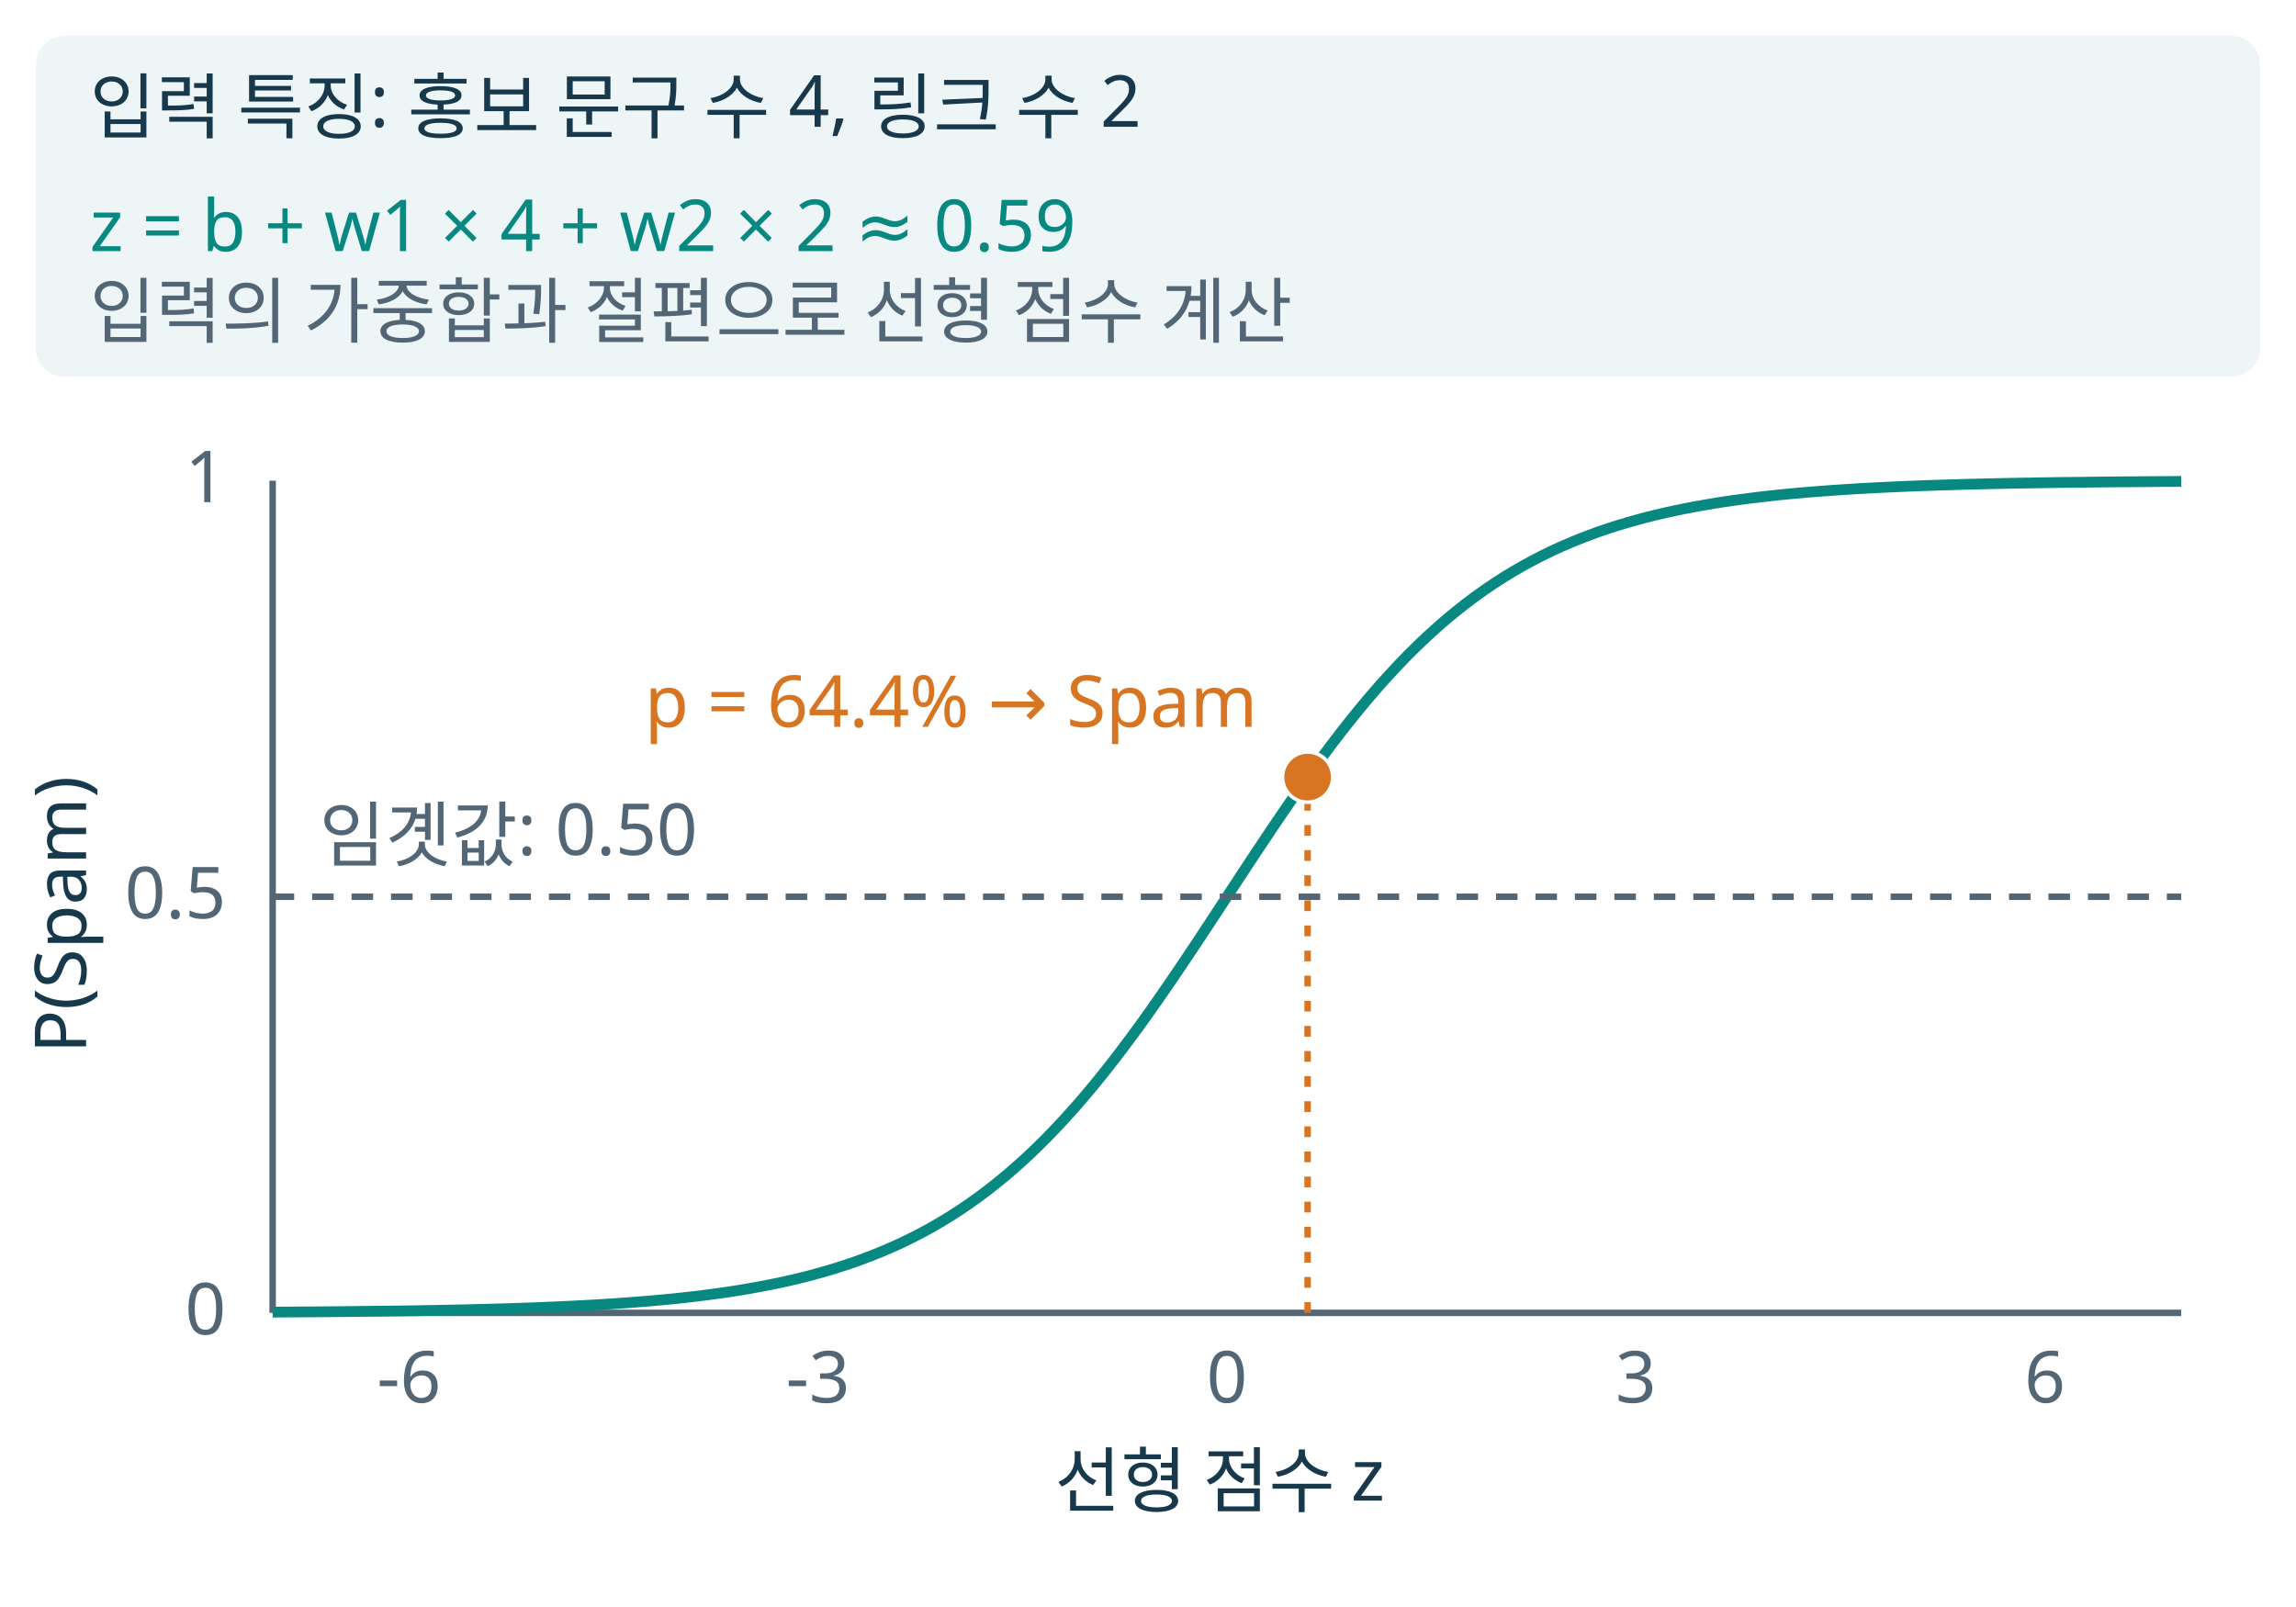
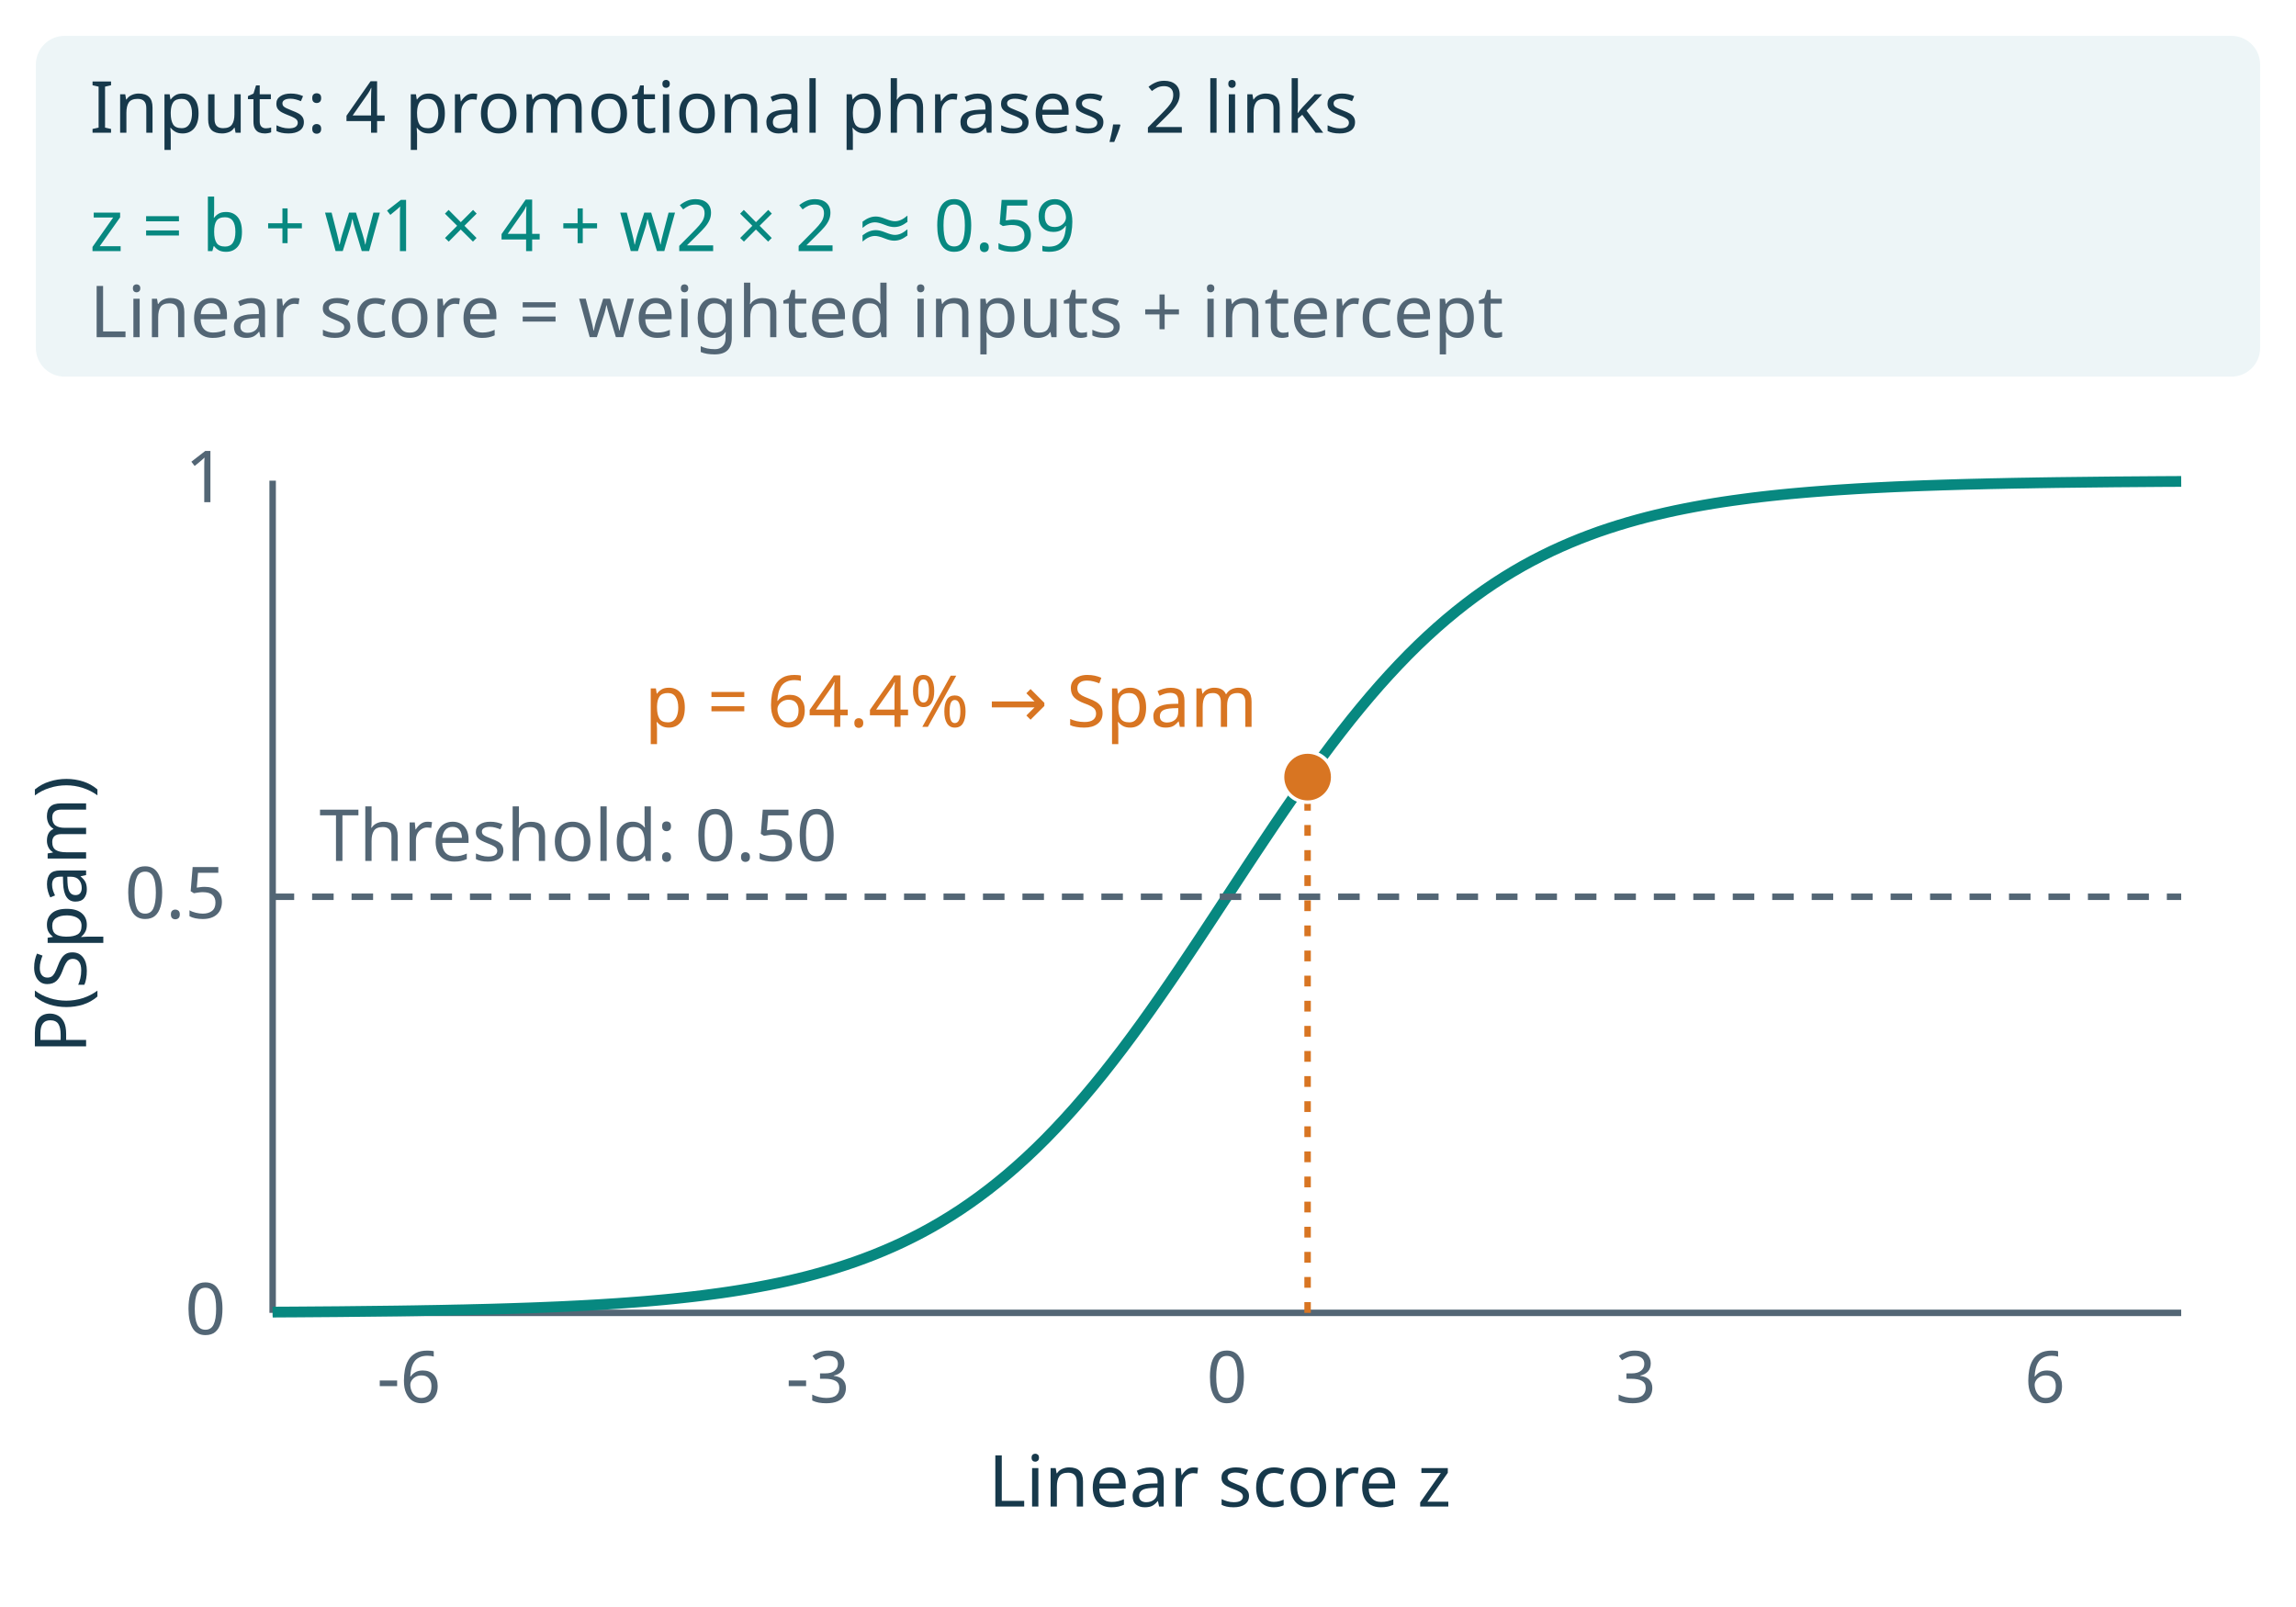
<svg xmlns="http://www.w3.org/2000/svg" width="640" height="448" viewBox="0 0 640 448">
  <style>text{font-family:sans-serif;font-size:20px;fill:#17394b}</style>
  <defs>
    <marker id="arrow" markerWidth="7" markerHeight="7" refX="6" refY="3" orient="auto">
      <path d="M0 0L6 3L0 6" fill="none" stroke="#536675" />
    </marker>
  </defs>
  <rect width="640" height="448" fill="white" />
  <rect x="10" y="10" width="620" height="95" rx="8" fill="#edf5f7" />
-   <text x="25" y="37" text-anchor="start" style="font-size:20px;fill:#17394b">입력 특징: 홍보 문구 수 4, 링크 수 2</text>
+   <text x="25" y="37" text-anchor="start" style="font-size:20px;fill:#17394b">Inputs: 4 promotional phrases, 2 links</text>
  <text x="25" y="70" text-anchor="start" style="font-size:20px;fill:#078880">z = b + w1 × 4 + w2 × 2 ≈ 0.59</text>
-   <text x="25" y="94" text-anchor="start" style="font-size:20px;fill:#536675">입력의 가중합과 절편으로 선형 점수 계산</text>
+   <text x="25" y="94" text-anchor="start" style="font-size:20px;fill:#536675">Linear score = weighted inputs + intercept</text>
  <line x1="76" y1="366" x2="608" y2="366" stroke="#536675" stroke-width="1.8" stroke-dasharray="" />
  <line x1="76" y1="134" x2="76" y2="366" stroke="#536675" stroke-width="1.8" stroke-dasharray="" />
  <polyline points="76.00,365.79 78.66,365.77 81.32,365.76 83.98,365.74 86.64,365.72 89.30,365.70 91.96,365.68 94.62,365.66 97.28,365.63 99.94,365.60 102.60,365.57 105.26,365.54 107.92,365.51 110.58,365.48 113.24,365.44 115.90,365.40 118.56,365.35 121.22,365.31 123.88,365.26 126.54,365.20 129.20,365.15 131.86,365.08 134.52,365.02 137.18,364.95 139.84,364.87 142.50,364.79 145.16,364.70 147.82,364.61 150.48,364.51 153.14,364.40 155.80,364.29 158.46,364.16 161.12,364.03 163.78,363.89 166.44,363.74 169.10,363.57 171.76,363.40 174.42,363.21 177.08,363.01 179.74,362.80 182.40,362.57 185.06,362.33 187.72,362.07 190.38,361.79 193.04,361.49 195.70,361.17 198.36,360.82 201.02,360.46 203.68,360.07 206.34,359.65 209.00,359.20 211.66,358.72 214.32,358.21 216.98,357.67 219.64,357.09 222.30,356.47 224.96,355.81 227.62,355.10 230.28,354.35 232.94,353.55 235.60,352.70 238.26,351.80 240.92,350.83 243.58,349.81 246.24,348.72 248.90,347.57 251.56,346.35 254.22,345.05 256.88,343.68 259.54,342.23 262.20,340.69 264.86,339.07 267.52,337.36 270.18,335.55 272.84,333.65 275.50,331.65 278.16,329.55 280.82,327.35 283.48,325.04 286.14,322.63 288.80,320.11 291.46,317.48 294.12,314.73 296.78,311.88 299.44,308.93 302.10,305.86 304.76,302.69 307.42,299.42 310.08,296.04 312.74,292.58 315.40,289.02 318.06,285.38 320.72,281.66 323.38,277.86 326.04,274.01 328.70,270.10 331.36,266.13 334.02,262.14 336.68,258.11 339.34,254.06 342.00,250.00 344.66,245.94 347.32,241.89 349.98,237.86 352.64,233.87 355.30,229.90 357.96,225.99 360.62,222.14 363.28,218.34 365.94,214.62 368.60,210.98 371.26,207.42 373.92,203.96 376.58,200.58 379.24,197.31 381.90,194.14 384.56,191.07 387.22,188.12 389.88,185.27 392.54,182.52 395.20,179.89 397.86,177.37 400.52,174.96 403.18,172.65 405.84,170.45 408.50,168.35 411.16,166.35 413.82,164.45 416.48,162.64 419.14,160.93 421.80,159.31 424.46,157.77 427.12,156.32 429.78,154.95 432.44,153.65 435.10,152.43 437.76,151.28 440.42,150.19 443.08,149.17 445.74,148.20 448.40,147.30 451.06,146.45 453.72,145.65 456.38,144.90 459.04,144.19 461.70,143.53 464.36,142.91 467.02,142.33 469.68,141.79 472.34,141.28 475.00,140.80 477.66,140.35 480.32,139.93 482.98,139.54 485.64,139.18 488.30,138.83 490.96,138.51 493.62,138.21 496.28,137.93 498.94,137.67 501.60,137.43 504.26,137.20 506.92,136.99 509.58,136.79 512.24,136.60 514.90,136.43 517.56,136.26 520.22,136.11 522.88,135.97 525.54,135.84 528.20,135.71 530.86,135.60 533.52,135.49 536.18,135.39 538.84,135.30 541.50,135.21 544.16,135.13 546.82,135.05 549.48,134.98 552.14,134.92 554.80,134.85 557.46,134.80 560.12,134.74 562.78,134.69 565.44,134.65 568.10,134.60 570.76,134.56 573.42,134.52 576.08,134.49 578.74,134.46 581.40,134.43 584.06,134.40 586.72,134.37 589.38,134.34 592.04,134.32 594.70,134.30 597.36,134.28 600.02,134.26 602.68,134.24 605.34,134.23 608.00,134.21" fill="none" stroke="#078880" stroke-width="3" />
  <line x1="76" y1="250.0" x2="608" y2="250.0" stroke="#536675" stroke-width="1.8" stroke-dasharray="6 5" />
-   <text x="89" y="240.0" text-anchor="start" style="font-size:20px;fill:#536675">임곗값: 0.50</text>
+   <text x="89" y="240.0" text-anchor="start" style="font-size:20px;fill:#536675">Threshold: 0.50</text>
  <line x1="364.489" y1="366" x2="364.489" y2="216.643" stroke="#d87522" stroke-width="1.8" stroke-dasharray="3 4" />
  <circle cx="364.49" cy="216.64" r="7" fill="#d87522" stroke="white" stroke-width="1" />
  <text x="350.489" y="202.643" text-anchor="end" style="font-size:20px;fill:#d87522">p = 64.4% → Spam</text>
  <text x="114.0" y="391" text-anchor="middle" style="font-size:20px;fill:#536675">-6</text>
  <text x="228.0" y="391" text-anchor="middle" style="font-size:20px;fill:#536675">-3</text>
  <text x="342.0" y="391" text-anchor="middle" style="font-size:20px;fill:#536675">0</text>
  <text x="456.0" y="391" text-anchor="middle" style="font-size:20px;fill:#536675">3</text>
  <text x="570.0" y="391" text-anchor="middle" style="font-size:20px;fill:#536675">6</text>
  <text x="63" y="372" text-anchor="end" style="font-size:20px;fill:#536675">0</text>
  <text x="63" y="256.0" text-anchor="end" style="font-size:20px;fill:#536675">0.5</text>
  <text x="63" y="140" text-anchor="end" style="font-size:20px;fill:#536675">1</text>
-   <text x="340" y="420" text-anchor="middle" style="font-size:20px;fill:#17394b">선형 점수 z</text>
+   <text x="340" y="420" text-anchor="middle" style="font-size:20px;fill:#17394b">Linear score z</text>
  <text transform="translate(24 255) rotate(-90)" text-anchor="middle">P(Spam)</text>
</svg>
